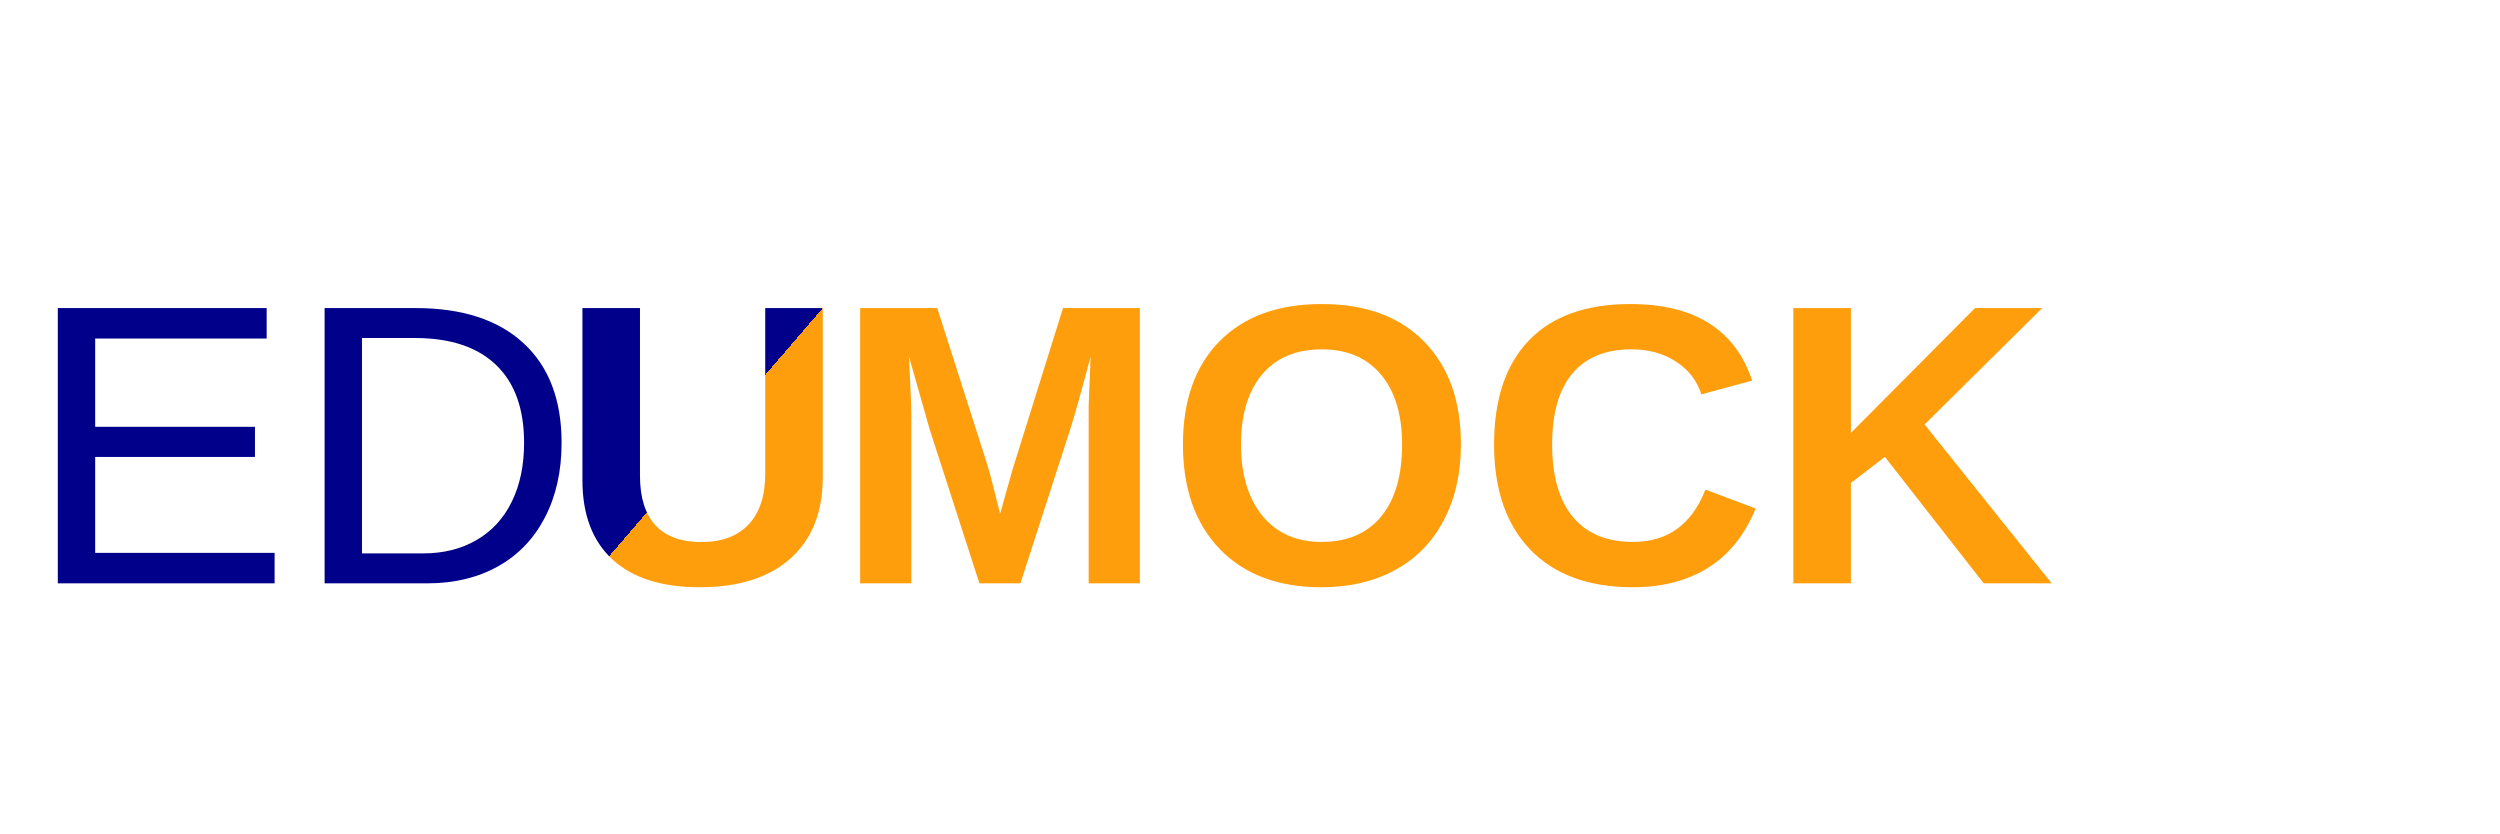
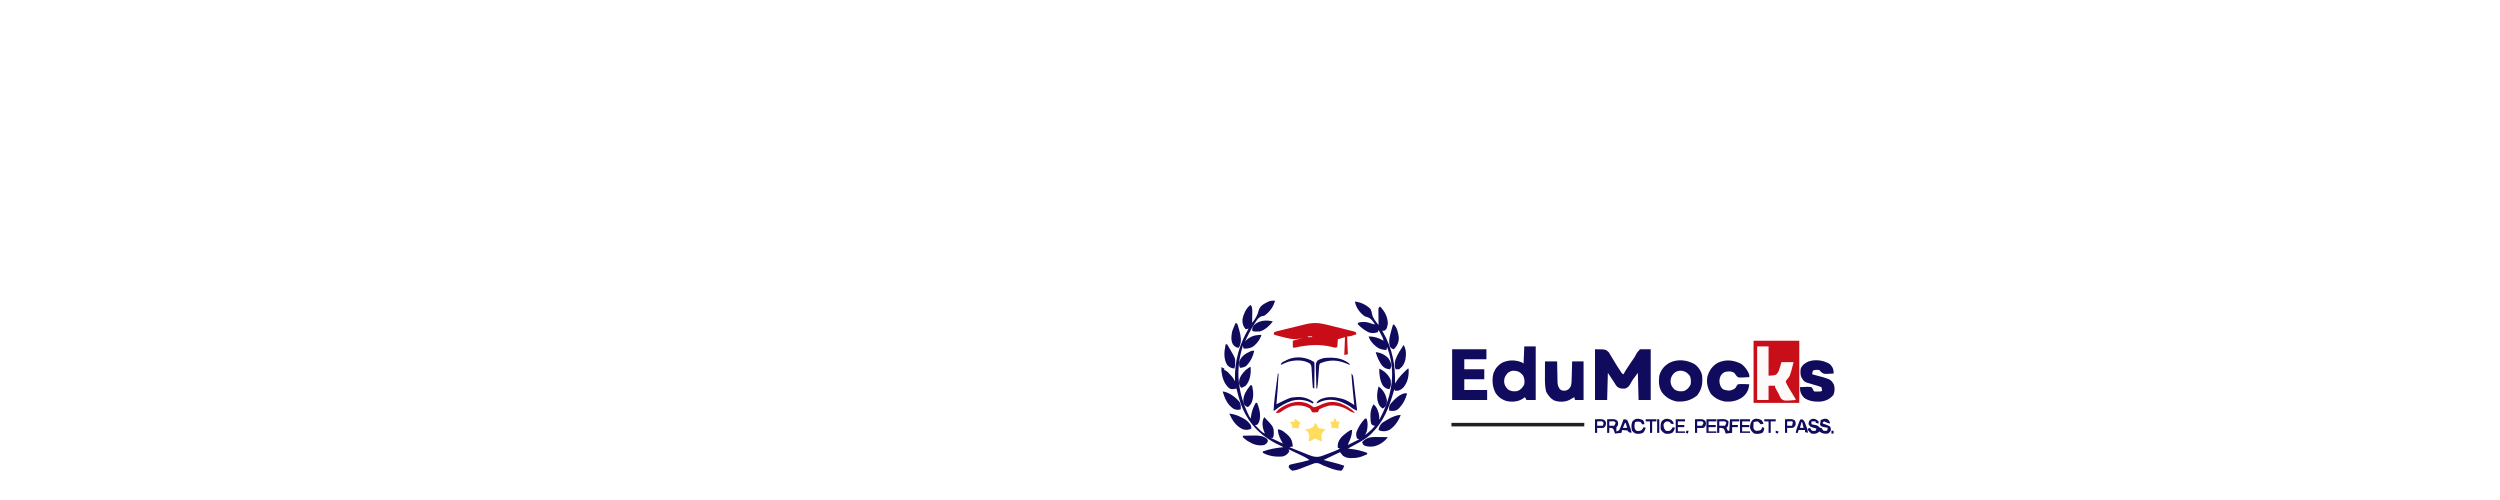
- <svg xmlns="http://www.w3.org/2000/svg" width="300" height="100" viewBox="0 0 300 100">
-   <defs>
-     <linearGradient id="gradU" x1="0%" y1="0%" x2="100%" y2="100%">
-       <stop offset="50%" style="stop-color:darkblue;stop-opacity:1" />
-       <stop offset="50%" style="stop-color:#fe9e0d;stop-opacity:1" />
-     </linearGradient>
-   </defs>
-   <text x="3" y="70" font-family="Arial" font-size="48" fill="darkblue" font-weight="normal">ED</text>
-   <text x="67" y="70" font-family="Arial" font-size="48" fill="url(#gradU)" font-weight="bold">U</text>
-   <text x="100" y="70" font-family="Arial" font-size="48" fill="#fe9e0d" font-weight="bold">MOCK</text>
+ <svg xmlns="http://www.w3.org/2000/svg" version="1.1" width="500" height="100" viewBox="0 0 300 700">
+   <path d="M0 0 C-1.989 8.398 -7.863 16.242 -15 21 C-16.094 21.204 -17.189 21.407 -18.316 21.617 C-23.456 23.547 -25.12 26.573 -27.938 31.125 C-28.449 31.92 -28.96 32.715 -29.487 33.535 C-34.242 41.069 -38.259 48.923 -42 57 C-41.611 56.602 -41.221 56.203 -40.82 55.793 C-35.129 50.404 -29.185 48.216 -21.375 47.812 C-20.199 47.905 -20.199 47.905 -19 48 C-21.133 54.827 -26.025 61.116 -32 65 C-36.14 66.762 -39.518 67.213 -44 67 C-44.33 65.68 -44.66 64.36 -45 63 C-56.014 97.724 -52.112 129.559 -36 162 C-35.34 162.99 -34.68 163.98 -34 165 C-33.914 164.25 -33.827 163.5 -33.738 162.727 C-32.719 155.304 -30.754 149.477 -27 143 C-26.34 143 -25.68 143 -25 143 C-21.733 151.382 -19.204 160.96 -22.312 169.75 C-24 173 -24 173 -26 174 C-26.66 174 -27.32 174 -28 174 C-26.423 175.631 -24.838 177.255 -23.25 178.875 C-22.368 179.78 -21.487 180.685 -20.578 181.617 C-18.384 183.645 -16.733 184.889 -14 186 C-14.495 184.907 -14.99 183.814 -15.5 182.688 C-17.606 177.089 -18.43 170.265 -15.98 164.672 C-15.657 164.12 -15.333 163.568 -15 163 C-1.863 176.698 -1.863 176.698 -1.688 185.875 C-1.77 188.369 -1.879 189.757 -3 192 C-3.99 192 -4.98 192 -6 192 C-0.39 194.64 5.22 197.28 11 200 C10.031 198.185 9.061 196.37 8.062 194.5 C5.536 189.482 4.215 185.588 4 180 C8.343 180.528 10.706 181.99 14.062 184.75 C15.317 185.763 15.317 185.763 16.598 186.797 C20.774 190.627 23.343 193.641 24.25 199.312 C24.4 200.196 24.549 201.079 24.703 201.988 C24.801 202.652 24.899 203.316 25 204 C23.35 204.33 21.7 204.66 20 205 C24.568 206.843 29.139 208.676 33.715 210.499 C35.268 211.12 36.821 211.744 38.373 212.37 C40.612 213.274 42.854 214.167 45.098 215.059 C45.783 215.338 46.469 215.617 47.176 215.905 C53.733 218.489 59.123 219.781 65.941 217.234 C67.02 216.839 68.098 216.443 69.209 216.035 C70.869 215.399 70.869 215.399 72.562 214.75 C73.673 214.341 74.784 213.933 75.928 213.512 C81.097 211.587 86.146 209.628 91 207 C90.01 206.67 89.02 206.34 88 206 C87.336 199.625 88.985 195.953 93 191 C96.875 187.08 101.292 183.847 106 181 C106.66 181 107.32 181 108 181 C107.616 187.053 106.596 191.601 103.938 197.055 C102.885 199.133 102.885 199.133 102 202 C107.28 199.36 112.56 196.72 118 194 C117.01 193.67 116.02 193.34 115 193 C113.486 189.972 113.475 187.274 114 184 C116.586 176.973 120.819 170.403 126 165 C126.66 165 127.32 165 128 165 C130.503 170.007 129.763 178.183 128.328 183.48 C127.5 185.375 127.5 185.375 126 188 C131.47 184.21 135.9 180.25 140 175 C139.381 174.917 138.762 174.835 138.125 174.75 C136 174 136 174 134.773 172.418 C133.699 169.058 133.619 165.806 133.625 162.312 C133.624 161.602 133.622 160.892 133.621 160.16 C133.736 154.44 134.948 149.904 138 145 C141.425 148.008 142.864 150.551 144.25 154.875 C144.585 155.883 144.92 156.891 145.266 157.93 C146.016 161.068 146.134 163.786 146 167 C161.684 137.065 169.137 107.453 160 74 C159.055 70.98 158.052 67.984 157 65 C156.67 66.32 156.34 67.64 156 69 C147.224 68.61 142.751 66.038 136.75 59.562 C134.015 56.515 132.34 53.877 131 50 C139.126 50.17 144.996 51.883 152 56 C151.312 52.344 149.746 49.481 147.938 46.25 C147.39 45.265 146.842 44.28 146.277 43.266 C145.856 42.518 145.434 41.77 145 41 C144.67 41.99 144.34 42.98 144 44 C139.391 45.536 135.3 45.893 130.758 44.129 C125.291 41.244 120.207 37.551 116 33 C116 32.34 116 31.68 116 31 C122.897 28.701 129.528 29.775 136.188 32.344 C137.992 33.113 137.992 33.113 140 33 C135.88 26.914 133.415 23.618 126 22 C119.56 17.841 114.142 10.645 112.301 3.156 C112.202 2.445 112.102 1.733 112 1 C120.474 2.367 127.155 5.443 133.5 11.312 C134.925 13.866 135.291 15.314 135.75 18.125 C136.889 24.494 141.037 29.069 145 34 C144.99 33.283 144.979 32.567 144.968 31.829 C144.927 28.594 144.901 25.36 144.875 22.125 C144.858 20.997 144.841 19.869 144.824 18.707 C144.818 17.631 144.811 16.554 144.805 15.445 C144.794 14.45 144.784 13.455 144.773 12.43 C145 10 145 10 147 8 C153.68 14.925 157.686 22.267 158 32 C156.501 39.619 156.501 39.619 153 42 C152.01 42 151.02 42 150 42 C150.496 42.839 150.993 43.678 151.504 44.543 C164.436 67.14 168.679 90.28 168 116 C168.338 115.432 168.676 114.864 169.024 114.278 C173.538 106.813 179.615 100.869 186 95 C186.33 95 186.66 95 187 95 C187.747 104.383 186.092 113.631 180.062 121.125 C177.621 123.653 175.483 125.175 172 126 C170.68 126 169.36 126 168 126 C167.67 125.34 167.34 124.68 167 124 C166.648 125.247 166.296 126.493 165.934 127.777 C159.666 149.566 152.252 168.725 136 185 C135.269 185.743 134.538 186.485 133.785 187.25 C127.627 193.122 120.431 197.006 113 201 C111.897 201.606 110.793 202.212 109.656 202.836 C107.109 204.234 104.558 205.622 102 207 C102.944 207.098 103.887 207.196 104.859 207.297 C113.35 208.286 120.969 209.919 129 213 C129 213.66 129 214.32 129 215 C127.418 215.649 125.834 216.294 124.25 216.938 C122.927 217.477 122.927 217.477 121.578 218.027 C116.97 219.766 113.079 220.186 108.125 220.25 C106.334 220.289 106.334 220.289 104.508 220.328 C100.572 219.96 98.32 219.127 95 217 C93.02 214.525 93.02 214.525 91 212 C79.615 217.445 79.615 217.445 68 223 C75.298 224.887 75.298 224.887 82.598 226.769 C87.458 228.031 92.266 229.313 97 231 C95.926 233.915 95.222 235.778 93 238 C84.997 237.877 77.24 234.418 69.895 231.535 C69.248 231.291 68.601 231.046 67.934 230.794 C66 230 66 230 64.169 228.993 C60.88 227.338 58.837 226.83 55.172 227.576 C51.908 228.658 48.743 229.881 45.562 231.188 C30.662 237.061 30.662 237.061 24 238 C20.938 235.625 20.938 235.625 19 233 C19.33 232.01 19.66 231.02 20 230 C21.93 229.232 21.93 229.232 24.445 228.684 C25.358 228.477 26.271 228.27 27.211 228.057 C28.173 227.852 29.134 227.648 30.125 227.438 C32.003 227.021 33.881 226.603 35.758 226.184 C37.1 225.888 37.1 225.888 38.47 225.585 C41.688 224.841 44.837 223.951 48 223 C44.901 220.5 41.734 218.787 38.141 217.082 C37.026 216.55 35.911 216.019 34.762 215.471 C33.023 214.65 33.023 214.65 31.25 213.812 C30.076 213.254 28.901 212.695 27.691 212.119 C24.796 210.742 21.899 209.369 19 208 C19.33 208.99 19.66 209.98 20 211 C17.497 214.947 15.411 216.619 11 218 C0.884 218.951 -7.997 217.685 -17 213 C-17 212.34 -17 211.68 -17 211 C-7.347 207.595 1.859 205.989 12 205 C11.493 204.774 10.985 204.549 10.462 204.317 C-17.27 191.884 -35.818 175.004 -47.076 146.536 C-49.877 138.85 -51.957 130.915 -54 123 C-55.091 123.195 -56.181 123.389 -57.305 123.59 C-61 124 -61 124 -64.125 122.562 C-71.357 116.117 -73.561 108.433 -75 99 C-75.044 97 -75.057 94.999 -75 93 C-73.68 93.66 -72.36 94.32 -71 95 C-71 95.66 -71 96.32 -71 97 C-70.435 97.229 -69.871 97.459 -69.289 97.695 C-66.392 99.347 -64.586 101.383 -62.375 103.875 C-61.599 104.739 -60.823 105.602 -60.023 106.492 C-58.297 108.632 -57.084 110.493 -56 113 C-56.023 112.031 -56.046 111.061 -56.07 110.062 C-56.503 84.056 -49.969 61.423 -37 39 C-38.98 39.495 -38.98 39.495 -41 40 C-44.827 35.575 -45.791 32.002 -45.59 26.156 C-44.345 19.495 -40.976 11.539 -35.766 7.094 C-35.183 6.733 -34.6 6.372 -34 6 C-30.91 9.09 -31.943 17.917 -31.932 21.996 C-31.94 24.997 -31.964 27.999 -32 31 C-27.603 25.338 -24.33 20.388 -22.801 13.324 C-20.898 7.803 -17.201 5.187 -12.125 2.688 C-11.117 2.176 -10.109 1.664 -9.07 1.137 C-5.823 -0.066 -3.432 -0.22 0 0 Z M-34 32 C-33 34 -33 34 -33 34 Z M-44 58 C-43 60 -43 60 -43 60 Z M154 58 C155 60 155 60 155 60 Z " fill="#100B5C" transform="translate(185,421)" />
+   <path d="M0 0 C21.12 0 42.24 0 64 0 C64 28.71 64 57.42 64 87 C42.88 87 21.76 87 0 87 C0 58.29 0 29.58 0 0 Z " fill="#C80E19" transform="translate(855,477)" />
+   <path d="M0 0 C15 0 15 0 19.465 4.391 C20.676 6.311 21.833 8.267 22.938 10.25 C23.555 11.253 24.173 12.256 24.809 13.29 C26.027 15.272 27.225 17.268 28.399 19.277 C30.418 22.712 32.588 26.008 34.812 29.312 C35.688 30.668 35.688 30.668 36.582 32.051 C37.86 34.122 37.86 34.122 40 35 C40.268 34.436 40.536 33.871 40.812 33.29 C42.072 30.862 43.492 28.641 45.012 26.367 C45.902 25.033 45.902 25.033 46.811 23.672 C47.43 22.749 48.049 21.826 48.688 20.875 C49.288 19.975 49.888 19.075 50.506 18.148 C51.721 16.331 52.953 14.525 54.201 12.729 C56.051 10.03 56.051 10.03 57.491 7.091 C59.02 4.32 59.02 4.32 63 0 C67.95 0 72.9 0 78 0 C78 23.43 78 46.86 78 71 C72.39 71 66.78 71 61 71 C60.67 58.46 60.34 45.92 60 33 C52.483 42.915 52.483 42.915 48.75 49.688 C46.674 52.658 45.609 53.8 42.141 54.938 C37.761 55.286 34.478 55.171 30.953 52.379 C29.25 50.25 29.25 50.25 26 45 C23.36 41.04 20.72 37.08 18 33 C17.67 45.54 17.34 58.08 17 71 C11.39 71 5.78 71 0 71 C0 47.57 0 24.14 0 0 Z " fill="#100B5C" transform="translate(633,489)" />
+   <path d="M0 0 C5.28 0 10.56 0 16 0 C16 24.75 16 49.5 16 75 C11.71 75 7.42 75 3 75 C2.34 73.68 1.68 72.36 1 71 C0.154 71.619 -0.691 72.237 -1.562 72.875 C-8.494 77.432 -16.343 78.03 -24.359 76.57 C-31.104 74.687 -36.574 70.821 -40.352 64.871 C-44.668 56.439 -45.376 47.293 -43.352 38.035 C-40.894 31.218 -37.014 26.344 -30.746 22.684 C-22.669 18.963 -14.252 18.732 -5.812 21.438 C-2.224 22.776 -2.224 22.776 -1 24 C-0.67 16.08 -0.34 8.16 0 0 Z M-23 37 C-26.935 41.361 -28.312 43.96 -28.215 49.906 C-27.759 54.345 -25.795 57.183 -22.75 60.312 C-18.225 63.089 -14.556 63.242 -9.375 62.438 C-4.683 60.439 -2.304 57.607 0 53 C0.574 48.293 0.456 44.879 -1.75 40.625 C-5.804 35.895 -8.549 34.427 -14.754 33.938 C-18.17 34.033 -20.22 35.061 -23 37 Z " fill="#100B5C" transform="translate(534,485)" />
+   <path d="M0 0 C15.84 0 31.68 0 48 0 C48 4.62 48 9.24 48 14 C37.77 14 27.54 14 17 14 C17 18.62 17 23.24 17 28 C26.24 28 35.48 28 45 28 C45 32.62 45 37.24 45 42 C35.76 42 26.52 42 17 42 C17 46.95 17 51.9 17 57 C27.56 57 38.12 57 49 57 C49 61.62 49 66.24 49 71 C32.83 71 16.66 71 0 71 C0 47.57 0 24.14 0 0 Z " fill="#100B5C" transform="translate(433,489)" />
+   <path d="M0 0 C1.139 0.281 2.278 0.563 3.452 0.853 C5.843 1.447 8.233 2.047 10.622 2.651 C14.293 3.577 17.97 4.478 21.648 5.377 C23.974 5.958 26.3 6.541 28.625 7.125 C29.729 7.394 30.833 7.663 31.971 7.94 C32.983 8.2 33.994 8.46 35.037 8.728 C36.379 9.064 36.379 9.064 37.747 9.407 C38.419 9.689 39.09 9.971 39.781 10.262 C40.276 11.747 40.276 11.747 40.781 13.262 C39.179 13.767 37.574 14.266 35.969 14.762 C35.075 15.04 34.182 15.319 33.262 15.605 C30.781 16.262 30.781 16.262 27.781 16.262 C28.276 28.637 28.276 28.637 28.781 41.262 C27.131 41.592 25.481 41.922 23.781 42.262 C24.111 34.012 24.441 25.762 24.781 17.262 C19.831 18.747 19.831 18.747 14.781 20.262 C14.708 21.435 14.708 21.435 14.633 22.633 C14.558 23.645 14.483 24.657 14.406 25.699 C14.337 26.709 14.267 27.718 14.195 28.758 C14.059 29.584 13.922 30.41 13.781 31.262 C10.895 32.705 9.308 31.73 6.219 30.887 C-10.607 26.838 -27.566 27.982 -44.332 31.738 C-45.285 31.911 -46.237 32.084 -47.219 32.262 C-48.219 31.262 -48.219 31.262 -48.316 29.195 C-48.284 26.884 -48.251 24.573 -48.219 22.262 C-43.599 20.942 -38.979 19.622 -34.219 18.262 C-35.869 18.612 -37.519 18.963 -39.219 19.324 C-47.656 21.117 -55.424 18.861 -63.594 16.762 C-64.495 16.536 -65.396 16.311 -66.324 16.078 C-72.937 14.403 -72.937 14.403 -75.219 13.262 C-74.889 12.272 -74.559 11.282 -74.219 10.262 C-72.147 9.407 -72.147 9.407 -69.383 8.728 C-68.351 8.468 -67.319 8.208 -66.256 7.94 C-65.13 7.671 -64.004 7.402 -62.844 7.125 C-61.69 6.841 -60.536 6.556 -59.348 6.263 C-56.898 5.663 -54.447 5.069 -51.994 4.481 C-48.258 3.584 -44.529 2.662 -40.801 1.736 C-38.42 1.156 -36.038 0.577 -33.656 0 C-31.992 -0.412 -31.992 -0.412 -30.293 -0.833 C-19.193 -3.464 -11.025 -2.786 0 0 Z M-27.219 16.262 C-27.219 16.592 -27.219 16.922 -27.219 17.262 C-25.239 17.262 -23.259 17.262 -21.219 17.262 C-21.219 16.932 -21.219 16.602 -21.219 16.262 C-23.199 16.262 -25.179 16.262 -27.219 16.262 Z " fill="#C80D18" transform="translate(258.2188,454.7383)" />
+   <path d="M0 0 C5.28 0 10.56 0 16 0 C16 13.53 16 27.06 16 41 C26.702 40.342 26.702 40.342 30 35 C30.803 32.775 31.529 30.522 32.188 28.25 C32.786 26.188 33.384 24.125 34 22 C39.61 22 45.22 22 51 22 C46.15 41.401 46.15 41.401 41.219 47.035 C40.817 47.684 40.414 48.332 40 49 C41.149 52.566 42.873 55.642 44.82 58.828 C45.355 59.71 45.89 60.592 46.441 61.5 C47.275 62.861 47.275 62.861 48.125 64.25 C49.234 66.067 50.341 67.884 51.445 69.703 C52.18 70.904 52.18 70.904 52.93 72.13 C54 74 54 74 54 75 C37.907 76.366 37.907 76.366 33.645 73.312 C32.107 70.938 31.048 68.626 30 66 C29.058 64.345 28.1 62.699 27.125 61.062 C25 57.274 25 57.274 25 55 C22.03 55 19.06 55 16 55 C16 61.6 16 68.2 16 75 C10.72 75 5.44 75 0 75 C0 50.25 0 25.5 0 0 Z " fill="#FDF9F9" transform="translate(860,485)" />
+   <path d="M0 0 C4.997 3.741 9.076 9.714 10.164 15.902 C11.08 27.022 9.933 34.77 2.977 43.715 C-5.927 50.64 -14.717 52.844 -25.836 51.902 C-34.599 49.976 -41.083 45.937 -46.438 38.754 C-50.723 31.547 -50.812 24.082 -49.836 15.902 C-47.602 7.819 -43.098 2.165 -35.887 -2.027 C-24.707 -7.862 -10.626 -6.353 0 0 Z M-28.836 11.902 C-32.771 16.263 -34.148 18.862 -34.051 24.809 C-33.595 29.247 -31.631 32.085 -28.586 35.215 C-24.061 37.991 -20.392 38.144 -15.211 37.34 C-10.519 35.341 -8.14 32.51 -5.836 27.902 C-5.406 23.692 -5.366 20.015 -7.023 16.09 C-10.377 12.042 -13.019 9.786 -18.273 8.965 C-22.581 8.671 -25.23 9.386 -28.836 11.902 Z " fill="#100B5C" transform="translate(772.8359,510.0977)" />
+   <path d="M0 0 C5.61 0 11.22 0 17 0 C17.037 2.396 17.075 4.793 17.113 7.262 C17.16 9.592 17.211 11.922 17.262 14.252 C17.296 15.867 17.324 17.481 17.346 19.096 C17.38 21.423 17.432 23.748 17.488 26.074 C17.495 26.792 17.501 27.51 17.508 28.25 C17.636 32.654 18.337 35.471 21 39 C23.655 41.086 25.068 40.999 28.5 40.938 C32.671 39.82 33.761 38.617 36 35 C37.158 31.525 37.228 28.327 37.316 24.707 C37.337 24.001 37.358 23.295 37.379 22.568 C37.445 20.316 37.504 18.064 37.562 15.812 C37.606 14.284 37.649 12.756 37.693 11.229 C37.801 7.486 37.9 3.743 38 0 C43.28 0 48.56 0 54 0 C54 17.82 54 35.64 54 54 C50.04 54 46.08 54 42 54 C41.505 52.02 41.505 52.02 41 50 C40.397 50.349 39.793 50.699 39.172 51.059 C37.973 51.741 37.973 51.741 36.75 52.438 C35.961 52.89 35.172 53.342 34.359 53.809 C28.104 56.967 20.472 57.025 13.812 55 C8.21 52.613 4.498 47.723 1.625 42.5 C0.114 36.457 -0.123 30.422 -0.098 24.219 C-0.096 23.52 -0.095 22.821 -0.093 22.101 C-0.088 19.9 -0.075 17.7 -0.062 15.5 C-0.057 13.995 -0.053 12.49 -0.049 10.984 C-0.039 7.323 -0.019 3.662 0 0 Z " fill="#100B5C" transform="translate(563,506)" />
+   <path d="M0 0 C4.874 4.008 9.054 9.158 10.812 15.312 C10.812 16.302 10.812 17.293 10.812 18.312 C8.247 18.475 5.693 18.594 3.125 18.688 C2.043 18.763 2.043 18.763 0.939 18.84 C-4.389 18.986 -4.389 18.986 -6.744 17.001 C-7.969 15.498 -9.084 13.907 -10.188 12.312 C-14.024 9.861 -17.659 10.078 -22.035 10.719 C-25.596 11.701 -27.091 13.327 -29.188 16.312 C-31.298 20.777 -31.474 24.383 -30.125 29.125 C-28.991 32.003 -28.291 33.22 -25.938 35.312 C-20.77 37.192 -17.038 37.999 -11.938 35.688 C-9.131 34.284 -8.318 33.592 -6.965 30.684 C-6.085 29.51 -6.085 29.51 -5.188 28.312 C-2.247 27.934 0.089 27.835 3 28 C3.75 28.023 4.499 28.045 5.271 28.068 C7.119 28.127 8.966 28.217 10.812 28.312 C9.997 35.944 7.553 41.122 1.66 46.148 C-6.465 51.843 -14.38 53.281 -24.188 52.312 C-31.804 50.621 -38.167 47.375 -43.188 41.312 C-47.59 33.735 -49.594 25.602 -47.656 16.938 C-45.065 8.601 -40.728 2.399 -33.035 -1.887 C-21.9 -7.03 -10.576 -5.599 0 0 Z " fill="#100B5C" transform="translate(838.1875,509.6875)" />
+   <path d="M0 0 C3.214 3.214 5.135 6.267 5.262 10.879 C5.225 12.022 5.225 12.022 5.188 13.188 C2.79 13.323 0.4 13.422 -2 13.5 C-3.01 13.563 -3.01 13.563 -4.041 13.627 C-8.065 13.725 -9.542 13.432 -12.57 10.691 C-13.68 9.452 -13.68 9.452 -14.812 8.188 C-18.274 7.835 -20.674 7.618 -23.812 9.188 C-24.468 11.715 -24.468 11.715 -24.812 14.188 C-24.158 14.358 -23.503 14.528 -22.828 14.703 C1.044 21.042 1.044 21.042 5.316 28.035 C7.251 32.815 6.944 38.356 5 43.062 C-0.13 49.076 -5.914 51.699 -13.711 52.477 C-21.703 52.703 -29.665 51.84 -36.25 46.938 C-40.463 42.416 -42.001 38.288 -41.812 32.188 C-39.207 32.053 -36.608 31.953 -34 31.875 C-33.262 31.833 -32.524 31.791 -31.764 31.748 C-29.605 31.699 -29.605 31.699 -25.812 32.188 C-23.863 34.645 -23.863 34.645 -22.812 37.188 C-21.812 38.408 -21.812 38.408 -19.816 38.32 C-18.608 38.316 -18.608 38.316 -17.375 38.312 C-16.572 38.315 -15.769 38.318 -14.941 38.32 C-12.759 38.323 -12.759 38.323 -10.812 37.188 C-11.307 34.712 -11.307 34.712 -11.812 32.188 C-13.638 31.569 -13.638 31.569 -15.5 30.938 C-16.313 30.662 -17.127 30.386 -17.965 30.102 C-20.005 29.447 -22.063 28.843 -24.129 28.273 C-36.01 24.948 -36.01 24.948 -39.902 18.336 C-41.572 14.394 -41.337 10.38 -40.812 6.188 C-38.288 0.734 -35.044 -1.29 -29.812 -3.812 C-20.051 -7.074 -8.479 -5.464 0 0 Z " fill="#100B5C" transform="translate(961.8125,509.8125)" />
+   <path d="M0 0 C61.38 0 122.76 0 186 0 C186 1.65 186 3.3 186 5 C124.62 5 63.24 5 0 5 C0 3.35 0 1.7 0 0 Z " fill="#202021" transform="translate(432,592)" />
+   <path d="M0 0 C2.481 2.016 2.481 2.016 5.008 1.516 C7.927 0.681 10.512 -0.44 13.25 -1.75 C22.066 -5.956 30.904 -6.85 40.312 -3.625 C48.031 -0.468 55.134 3.456 60.688 9.75 C57.203 9.423 55.003 8.382 52.188 6.438 C43.865 1.046 33.555 -1.712 23.688 -0.25 C19.18 1.034 14.88 2.654 10.688 4.75 C9.554 6.767 9.554 6.767 8.688 8.75 C2.73 9.238 2.73 9.238 0.688 8.75 C-0.327 7.092 -1.326 5.425 -2.312 3.75 C-10.119 -0.923 -19.48 -1.655 -28.199 0.445 C-33.869 2.327 -38.511 4.944 -43.242 8.578 C-45.759 10.003 -47.465 9.968 -50.312 9.75 C-47.33 5.52 -44.039 3.022 -39.562 0.562 C-38.936 0.214 -38.309 -0.134 -37.663 -0.492 C-26.166 -6.709 -11.088 -8.146 0 0 Z " fill="#C80D18" transform="translate(236.3125,568.25)" />
+   <path d="M0 0 C1.786 1.624 2.905 2.754 3.781 5.031 C4.857 7.231 4.857 7.231 7.383 7.828 C8.74 8.037 8.74 8.037 10.125 8.25 C11.49 8.474 11.49 8.474 12.883 8.703 C13.581 8.801 14.28 8.899 15 9 C14.555 9.389 14.111 9.779 13.652 10.18 C10.899 12.902 9.084 14.713 8.824 18.691 C9.096 21.17 9.461 23.567 10 26 C4.232 24.165 4.232 24.165 2.062 22.625 C0.022 21.757 0.022 21.757 -1.73 22.801 C-3.493 23.858 -5.247 24.928 -7 26 C-7.66 25.67 -8.32 25.34 -9 25 C-8.787 24.147 -8.787 24.147 -8.57 23.277 C-7.61 18.387 -7.61 18.387 -9.27 13.844 C-10.774 12.124 -12.304 10.529 -14 9 C-13.325 8.937 -12.649 8.874 -11.953 8.809 C-6.657 8.228 -6.657 8.228 -2.445 5.309 C-1.22 3.185 -1.22 3.185 0 0 Z " fill="#FFDC5C" transform="translate(241,592)" />
+   <path d="M0 0 C6.572 0.619 12.026 2.721 17.812 5.75 C18.763 6.234 18.763 6.234 19.733 6.729 C24.228 9.174 27.001 11.842 30 16 C30.812 18.875 30.812 18.875 31 21 C26.628 23.252 23.745 23.206 19 22 C9.116 17.383 4.383 9.639 0 0 Z " fill="#100B5C" transform="translate(121,579)" />
+   <path d="M0 0 C-3.173 8.452 -8.321 16.048 -16 21 C-20.5 22.849 -23.824 23.289 -28.562 22.125 C-29.367 21.754 -30.171 21.383 -31 21 C-30.489 16.528 -29.026 14.295 -26 11 C-23.776 9.488 -21.657 8.157 -19.312 6.875 C-18.694 6.53 -18.075 6.184 -17.438 5.828 C-11.939 2.827 -6.378 0 0 0 Z " fill="#100B5C" transform="translate(361,581)" />
+   <path d="M0 0 C2.812 1.312 2.812 1.312 4.812 3.312 C4.812 4.303 4.812 5.293 4.812 6.312 C3.493 5.982 2.172 5.652 0.812 5.312 C0.812 4.652 0.812 3.993 0.812 3.312 C-1.167 3.312 -3.147 3.312 -5.188 3.312 C-5.188 4.633 -5.188 5.952 -5.188 7.312 C-4.265 7.477 -4.265 7.477 -3.324 7.645 C-2.516 7.803 -1.708 7.962 -0.875 8.125 C-0.074 8.276 0.726 8.427 1.551 8.582 C4.067 9.395 5.038 10.414 6.812 12.312 C7.473 12.312 8.133 12.312 8.812 12.312 C9.246 12.973 9.679 13.633 10.125 14.312 C11.668 16.616 11.668 16.616 14.5 16.562 C15.263 16.48 16.026 16.398 16.812 16.312 C17.142 14.992 17.473 13.672 17.812 12.312 C17.186 12.191 16.56 12.07 15.914 11.945 C14.688 11.694 14.688 11.694 13.438 11.438 C12.219 11.194 12.219 11.194 10.977 10.945 C8.812 10.312 8.812 10.312 6.812 8.312 C7.188 4.688 7.188 4.688 7.812 1.312 C14.017 -0.999 14.017 -0.999 17.688 0.438 C19.95 2.434 20.507 3.362 20.812 6.312 C18.551 5.828 16.743 5.276 14.688 4.188 C14.069 3.899 13.45 3.61 12.812 3.312 C11.822 3.808 11.822 3.808 10.812 4.312 C10.812 4.973 10.812 5.633 10.812 6.312 C11.523 6.532 12.233 6.751 12.965 6.977 C15.722 7.928 18.258 8.903 20.812 10.312 C22.188 13.312 22.188 13.312 21.812 16.312 C20.312 18.688 20.312 18.688 17.812 20.312 C12.795 20.951 9.892 20.279 5.812 17.312 C5.297 17.808 4.781 18.302 4.25 18.812 C0.849 20.906 -1.258 20.864 -5.188 20.312 C-8.125 17.938 -8.125 17.938 -10.188 15.312 C-10.188 14.652 -10.188 13.992 -10.188 13.312 C-9.197 12.982 -8.207 12.652 -7.188 12.312 C-6.796 12.973 -6.404 13.633 -6 14.312 C-4.333 16.604 -4.333 16.604 -1.5 16.562 C-0.737 16.48 0.026 16.398 0.812 16.312 C1.143 15.322 1.472 14.332 1.812 13.312 C1.186 13.131 0.56 12.949 -0.086 12.762 C-0.903 12.51 -1.72 12.259 -2.562 12 C-3.375 11.756 -4.187 11.513 -5.023 11.262 C-7.188 10.312 -7.188 10.312 -9.188 7.312 C-9.125 4.812 -9.125 4.812 -8.188 2.312 C-5.166 -0.364 -3.988 -0.86 0 0 Z " fill="#100B5C" transform="translate(941.1875,586.6875)" />
+   <path d="M0 0 C3.833 -0.088 7.666 -0.141 11.5 -0.188 C13.116 -0.225 13.116 -0.225 14.766 -0.264 C21.675 -0.327 28.206 -0.27 33.717 4.48 C35 6 35 6 34.938 8 C33.714 10.611 32.45 11.488 30 13 C20.849 14.778 13.664 11.804 6 7 C3.737 5.436 1.955 3.955 0 2 C0 1.34 0 0.68 0 0 Z " fill="#100B5C" transform="translate(140,610)" />
+   <path d="M0 0 C10.346 -0.37 10.346 -0.37 13.336 1.32 C15 3 15 3 15.375 6.062 C15 9 15 9 13 11 C12.833 14.083 12.833 14.083 13 17 C14.962 16.527 14.962 16.527 17 15 C18.254 12.44 19.287 10.038 20.25 7.375 C20.518 6.669 20.786 5.962 21.062 5.234 C21.721 3.494 22.362 1.748 23 0 C25.293 0.004 25.293 0.004 28 1 C29.383 3.709 30.377 6.08 31.312 8.938 C31.576 9.679 31.84 10.421 32.111 11.186 C34 16.596 34 16.596 34 19 C32.062 18.625 32.062 18.625 30 18 C29.67 17.34 29.34 16.68 29 16 C27.105 15.535 27.105 15.535 24.938 15.375 C23.638 15.251 22.339 15.127 21 15 C20.67 16.32 20.34 17.64 20 19 C17.03 19.33 14.06 19.66 11 20 C10.608 18.866 10.216 17.731 9.812 16.562 C8.414 12.797 8.414 12.797 5.312 12.062 C4.549 12.042 3.786 12.021 3 12 C3 14.31 3 16.62 3 19 C2.01 19 1.02 19 0 19 C0 12.73 0 6.46 0 0 Z M3 3 C3 4.98 3 6.96 3 9 C5.31 9 7.62 9 10 9 C10.66 7.68 11.32 6.36 12 5 C10.044 2.589 10.044 2.589 6.375 2.875 C4.704 2.937 4.704 2.937 3 3 Z M25 5 C23.515 8.465 23.515 8.465 22 12 C23.98 12 25.96 12 28 12 C27.34 9.69 26.68 7.38 26 5 C25.67 5 25.34 5 25 5 Z " fill="#100B5C" transform="translate(650,587)" />
+   <path d="M0 0 C1.113 0.009 2.226 0.018 3.373 0.027 C6.103 0.051 8.833 0.084 11.562 0.125 C6.781 6.614 -0.461 11.463 -8.438 13.125 C-13.159 13.546 -17.099 13.699 -21.5 11.812 C-23.438 10.125 -23.438 10.125 -24.438 7.125 C-17.513 -0.849 -9.883 -0.153 0 0 Z " fill="#100B5C" transform="translate(331.4375,611.875)" />
+   <path d="M0 0 C3.946 5.92 3.798 13.777 2.504 20.625 C1.049 26.148 -0.568 29.385 -5 33 C-5.495 33.495 -5.495 33.495 -6 34 C-7.666 34.041 -9.334 34.043 -11 34 C-13.06 29.879 -12.521 25.003 -11.387 20.641 C-8.629 13.206 -4.281 6.629 0 0 Z " fill="#100B5C" transform="translate(365,483)" />
+   <path d="M0 0 C8.867 1.219 18.383 8.419 23.875 15.375 C25.302 18.705 25.211 21.415 25 25 C21.204 26.265 18.508 26.013 14.895 24.25 C6.468 18.69 2.893 10.347 0 1 C0 0.67 0 0.34 0 0 Z " fill="#100B5C" transform="translate(112,548)" />
+   <path d="M0 0 C0.66 0 1.32 0 2 0 C3.276 2.185 4.546 4.373 5.812 6.562 C6.347 7.476 6.347 7.476 6.893 8.408 C13.453 19.784 13.453 19.784 13.25 26.25 C13.235 27.08 13.219 27.91 13.203 28.766 C13 31 13 31 12 34 C7.401 33.188 5.557 32.557 2.188 29.188 C-2.932 21.017 -2.361 11.237 -0.508 2.168 C-0.34 1.453 -0.173 0.737 0 0 Z " fill="#100B5C" transform="translate(116,482)" />
+   <path d="M0 0 C5.122 4.182 6.415 12.117 7.359 18.387 C7.591 24.293 5.727 29.076 1.812 33.438 C1.214 33.953 0.616 34.469 0 35 C-2.654 34.027 -3.799 33.342 -5.25 30.875 C-7.149 23.597 -5.54 17.118 -3.562 10.062 C-3.332 9.201 -3.102 8.339 -2.865 7.451 C-1.153 1.153 -1.153 1.153 0 0 Z " fill="#100B5C" transform="translate(351,454)" />
+   <path d="M0 0 C2 1 2 1 3.035 3.766 C3.544 5.49 3.544 5.49 4.062 7.25 C4.404 8.39 4.746 9.529 5.098 10.703 C7.116 18.078 8.5 25.376 5.5 32.625 C5.005 33.409 4.51 34.193 4 35 C0.178 34.454 -1.588 32.974 -4 30 C-6.992 24.301 -6.176 18.128 -5 12 C-3.578 7.874 -1.89 3.933 0 0 Z " fill="#100B5C" transform="translate(130,452)" />
+   <path d="M0 0 C-2.283 7.306 -4.842 13.287 -10 19 C-10.463 19.529 -10.926 20.057 -11.402 20.602 C-14.431 23.605 -16.765 24.293 -20.875 24.312 C-22.252 24.233 -23.628 24.137 -25 24 C-25.522 20.418 -25.711 18.192 -23.828 15.035 C-19.053 9.294 -7.937 -2.646 0 0 Z " fill="#100B5C" transform="translate(370,551)" />
+   <path d="M0 0 C1.897 -0.062 3.795 -0.124 5.75 -0.188 C7.351 -0.24 7.351 -0.24 8.984 -0.293 C12.3 0.029 13.59 0.771 16 3 C15.25 9.75 15.25 9.75 13 12 C13.66 13.32 14.32 14.64 15 16 C15.66 16 16.32 16 17 16 C17.33 10.72 17.66 5.44 18 0 C22.29 0 26.58 0 31 0 C31 0.99 31 1.98 31 3 C27.7 3 24.4 3 21 3 C21 4.65 21 6.3 21 8 C23.64 8 26.28 8 29 8 C29 8.99 29 9.98 29 11 C26.36 11 23.72 11 21 11 C21 13.64 21 16.28 21 19 C18.03 19.33 15.06 19.66 12 20 C11.629 18.866 11.258 17.731 10.875 16.562 C10.134 14.619 10.134 14.619 9 13 C5.916 11.943 5.916 11.943 3 12 C3 14.31 3 16.62 3 19 C2.01 19 1.02 19 0 19 C0 12.73 0 6.46 0 0 Z M3 3 C3 4.98 3 6.96 3 9 C5.64 9 8.28 9 11 9 C11.66 7.68 12.32 6.36 13 5 C11.239 2.817 11.239 2.817 9.055 2.805 C6.027 2.902 6.027 2.902 3 3 Z " fill="#100B5C" transform="translate(804,587)" />
+   <path d="M0 0 C2.436 2.436 2.389 3.453 2.778 6.817 C2.898 7.818 3.018 8.819 3.141 9.85 C3.262 10.933 3.383 12.017 3.508 13.133 C3.703 14.793 3.703 14.793 3.903 16.487 C4.318 20.032 4.722 23.579 5.125 27.125 C5.404 29.525 5.684 31.925 5.965 34.324 C6.652 40.215 7.33 46.107 8 52 C3.997 50.498 1.315 48.702 -2 46 C-13.33 39.044 -24.37 34.686 -37.781 37.605 C-41.729 38.749 -45.356 40.091 -49 42 C-47.802 38.407 -46.349 37.657 -43.09 35.918 C-34.402 32.102 -25.32 32.313 -16.25 34.562 C-14.976 34.853 -13.703 35.143 -12.391 35.441 C-6.436 37.22 -1.247 40.752 4 44 C3.914 43.165 3.829 42.329 3.74 41.468 C3.416 38.296 3.094 35.124 2.773 31.952 C2.635 30.592 2.497 29.233 2.357 27.874 C1.405 18.589 0.609 9.313 0 0 Z " fill="#100B5C" transform="translate(292,523)" />
+   <path d="M0 0 C0.33 0 0.66 0 1 0 C0.402 14.376 -0.661 28.675 -2 43 C-0.333 42.169 -0.333 42.169 1.367 41.32 C17.021 33.641 17.021 33.641 25 33 C26.114 32.898 26.114 32.898 27.25 32.793 C35.707 32.397 43.306 34.892 50 40 C49.505 40.99 49.505 40.99 49 42 C48.481 41.723 47.961 41.446 47.426 41.16 C38.496 36.522 29.4 35.647 19.551 38.113 C11.183 41.022 3.214 45.332 -3.645 50.934 C-5 52 -5 52 -6 52 C-5.381 40.62 -3.97 29.411 -2.438 18.125 C-2.201 16.358 -1.964 14.591 -1.729 12.824 C-1.157 8.549 -0.58 4.274 0 0 Z " fill="#100B5C" transform="translate(189,523)" />
+   <path d="M0 0 C0.66 0.33 1.32 0.66 2 1 C3.957 9.542 4.587 19.3 0 27 C-2.188 29.438 -2.188 29.438 -4 31 C-7.161 29.63 -7.993 29.011 -10 26 C-11.332 18.285 -8.695 11.944 -4.398 5.656 C-2.971 3.735 -1.515 1.853 0 0 Z " fill="#100B5C" transform="translate(151,539)" />
+   <path d="M0 0 C7 3.429 13.022 8.592 16 16 C16.266 18.219 16.266 18.219 16.25 20.5 C16.255 21.253 16.26 22.006 16.266 22.781 C15.973 25.23 15.218 26.873 14 29 C10.041 28.171 8.164 27.168 5.312 24.25 C0.816 17.361 -0.233 8.061 0 0 Z " fill="#100B5C" transform="translate(331,516)" />
+   <path d="M0 0 C0.453 9.221 -0.701 18.801 -7 26 C-10.25 27.875 -10.25 27.875 -13 29 C-15.651 26.349 -16.006 24.937 -16.375 21.125 C-16.059 13.999 -11.894 8.858 -7 4 C-1.933 0 -1.933 0 0 0 Z " fill="#100B5C" transform="translate(151,514)" />
+   <path d="M0 0 C6.415 4.612 10.035 11.071 11.555 18.832 C11.728 22.234 11.769 24.829 9.863 27.73 C8.5 29.125 8.5 29.125 6 31 C1.08 28.074 -0.134 24.882 -1.5 19.582 C-2.819 12.771 -1.722 6.642 0 0 Z " fill="#100B5C" transform="translate(330,541)" />
+   <path d="M0 0 C-2.031 8.535 -5.254 15.254 -11.5 21.5 C-14.363 23.218 -16.695 23.693 -20 24 C-21.559 20.881 -21.283 18.455 -21 15 C-18.023 7.623 -12.525 4.035 -5.402 0.832 C-3 0 -3 0 0 0 Z " fill="#100B5C" transform="translate(156,491)" />
+   <path d="M0 0 C-4.872 6.247 -10.343 11.448 -18 14 C-19.519 14.092 -21.041 14.13 -22.562 14.125 C-23.74 14.129 -23.74 14.129 -24.941 14.133 C-27 14 -27 14 -29 13 C-28.927 9.949 -28.606 7.751 -26.656 5.336 C-19.19 -1.553 -9.681 -2.42 0 0 Z " fill="#100B5C" transform="translate(182,450)" />
+   <path d="M0 0 C6.868 0.528 13.303 3.76 17.938 8.875 C20.202 12.306 21.336 14.943 22 19 C21.125 21.938 21.125 21.938 20 24 C15.06 23.54 12.478 22.565 9 19 C4.793 13.064 1.928 7.003 0 0 Z " fill="#100B5C" transform="translate(326,493)" />
+   <path d="M0 0 C0.267 2.837 0.348 5.454 0.293 8.289 C0.289 9.107 0.284 9.926 0.28 10.769 C0.263 13.388 0.226 16.006 0.188 18.625 C0.172 20.398 0.159 22.172 0.146 23.945 C0.113 28.297 0.062 32.648 0 37 C-0.99 36.505 -0.99 36.505 -2 36 C-2.307 33.583 -2.49 31.253 -2.605 28.824 C-2.702 27.342 -2.801 25.859 -2.9 24.377 C-3.049 22.034 -3.187 19.691 -3.3 17.346 C-3.413 15.086 -3.569 12.831 -3.73 10.574 C-3.765 9.527 -3.765 9.527 -3.801 8.459 C-4.029 5.633 -4.344 3.564 -6.55 1.668 C-15.264 -3.441 -26.236 -3.133 -35.82 -0.711 C-39.686 0.55 -43.349 2.222 -47 4 C-46 1 -46 1 -43.418 -0.57 C-41.819 -1.34 -41.819 -1.34 -40.188 -2.125 C-39.129 -2.643 -38.071 -3.161 -36.98 -3.695 C-25.083 -8.903 -10.625 -7.084 0 0 Z " fill="#100B5C" transform="translate(240,507)" />
+   <path d="M0 0 C0.495 0.99 0.495 0.99 1 2 C0.34 1.732 -0.32 1.464 -1 1.188 C-1.99 0.796 -2.98 0.404 -4 0 C-4.628 -0.253 -5.256 -0.505 -5.902 -0.766 C-17.011 -5.115 -27.746 -5.386 -38.918 -1.07 C-41.157 -0.179 -41.157 -0.179 -42 2 C-42.211 3.874 -42.369 5.755 -42.5 7.637 C-42.583 8.772 -42.665 9.907 -42.75 11.076 C-42.833 12.268 -42.915 13.46 -43 14.688 C-44 28.904 -44 28.904 -45 35 C-45.33 35 -45.66 35 -46 35 C-46.198 29.822 -46.343 24.647 -46.439 19.467 C-46.48 17.706 -46.534 15.945 -46.604 14.185 C-47.164 -0.4 -47.164 -0.4 -44.359 -4.256 C-42.235 -5.644 -40.454 -6.386 -38 -7 C-37.167 -7.262 -36.335 -7.523 -35.477 -7.793 C-22.432 -8.883 -10.722 -8.464 0 0 Z " fill="#100B5C" transform="translate(289,509)" />
+   <path d="M0 0 C1.938 2.625 1.938 2.625 3 5 C1.25 5.75 1.25 5.75 -1 6 C-1.619 5.34 -2.237 4.68 -2.875 4 C-3.576 3.34 -4.277 2.68 -5 2 C-8.2 2.143 -8.2 2.143 -11 3 C-11.081 4.437 -11.139 5.874 -11.188 7.312 C-11.222 8.113 -11.257 8.914 -11.293 9.738 C-11.174 12.057 -11.174 12.057 -9.711 13.797 C-7.863 15.348 -7.863 15.348 -4.438 14.938 C-0.935 14.377 -0.935 14.377 0.438 11.938 C0.623 11.298 0.809 10.659 1 10 C1.99 10.33 2.98 10.66 4 11 C3.692 13.848 3.345 15.583 1.5 17.812 C-2.325 19.629 -5.851 19.784 -10 19 C-13.384 16.603 -14.68 15.002 -15.938 11.062 C-16.024 6.818 -15.21 3.595 -12.625 0.188 C-8.318 -2.96 -4.8 -1.92 0 0 Z " fill="#100B5C" transform="translate(866,588)" />
+   <path d="M0 0 C2 3 2 3 2 6 C1.01 6 0.02 6 -1 6 C-1.66 5.01 -2.32 4.02 -3 3 C-5.981 1.808 -7.978 2.029 -11 3 C-11.817 6.786 -12.27 9.253 -10.938 12.938 C-9.118 15.292 -9.118 15.292 -6 15.5 C-2.794 14.966 -1.878 14.57 0 12 C0.33 11.34 0.66 10.68 1 10 C1.99 10.33 2.98 10.66 4 11 C3.123 13.705 2.283 15.684 0.375 17.812 C-3.077 19.539 -6.267 19.637 -10 19 C-12.938 17.562 -12.938 17.562 -15 15 C-16.362 10.541 -16.312 7.008 -14.938 2.562 C-10.746 -2.981 -6.042 -2.44 0 0 Z " fill="#100B5C" transform="translate(700,588)" />
+   <path d="M0 0 C3 3.2 3 3.2 3 6 C1.062 5.625 1.062 5.625 -1 5 C-1.33 4.34 -1.66 3.68 -2 3 C-4.32 1.985 -4.32 1.985 -7 2 C-9.54 3.373 -9.54 3.373 -11 6 C-10.857 11.057 -10.857 11.057 -8 15 C-5.085 15.584 -5.085 15.584 -2 15 C0.404 12.622 0.404 12.622 2 10 C2.99 10.33 3.98 10.66 5 11 C4.123 13.705 3.283 15.684 1.375 17.812 C-2.057 19.529 -5.285 19.685 -9 19 C-11.81 17.206 -13.509 15.981 -15 13 C-15.273 8.831 -15.397 6.014 -13.875 2.125 C-9.754 -2.545 -5.391 -2.635 0 0 Z " fill="#100B5C" transform="translate(740,588)" />
+   <path d="M0 0 C3.466 1.657 4.146 4.982 5.391 8.398 C5.659 9.084 5.927 9.77 6.203 10.477 C7.338 13.454 8.141 15.813 8.141 19.023 C6.821 18.693 5.501 18.363 4.141 18.023 C4.141 17.033 4.141 16.043 4.141 15.023 C1.171 15.023 -1.799 15.023 -4.859 15.023 C-5.189 16.343 -5.519 17.663 -5.859 19.023 C-6.849 19.023 -7.839 19.023 -8.859 19.023 C-8.174 14.881 -6.88 11.182 -5.359 7.273 C-4.916 6.124 -4.473 4.974 -4.016 3.789 C-2.444 0.031 -2.444 0.031 0 0 Z M-0.859 4.023 C-1.519 6.663 -2.179 9.303 -2.859 12.023 C-1.209 12.023 0.441 12.023 2.141 12.023 C1.481 9.383 0.821 6.743 0.141 4.023 C-0.189 4.023 -0.519 4.023 -0.859 4.023 Z " fill="#100B5C" transform="translate(922.8594,586.9766)" />
+   <path d="M0 0 C4.62 0 9.24 0 14 0 C14 0.99 14 1.98 14 3 C10.37 3 6.74 3 3 3 C3 4.65 3 6.3 3 8 C6.3 8 9.6 8 13 8 C13 8.99 13 9.98 13 11 C9.7 11 6.4 11 3 11 C3 12.98 3 14.96 3 17 C6.63 17 10.26 17 14 17 C14 17.66 14 18.32 14 19 C9.38 19 4.76 19 0 19 C0 12.73 0 6.46 0 0 Z " fill="#100B5C" transform="translate(836,587)" />
+   <path d="M0 0 C4.62 0 9.24 0 14 0 C14 0.99 14 1.98 14 3 C10.37 3 6.74 3 3 3 C3 4.65 3 6.3 3 8 C6.3 8 9.6 8 13 8 C13 8.99 13 9.98 13 11 C9.7 11 6.4 11 3 11 C3 12.98 3 14.96 3 17 C6.63 17 10.26 17 14 17 C14 17.66 14 18.32 14 19 C9.38 19 4.76 19 0 19 C0 12.73 0 6.46 0 0 Z " fill="#100B5C" transform="translate(789,587)" />
+   <path d="M0 0 C10.349 -0.37 10.349 -0.37 13.332 1.324 C15 3 15 3 15.438 6 C14.952 9.328 14.62 10.035 12 12 C9.738 12.293 9.738 12.293 7.312 12.188 C6.1 12.147 6.1 12.147 4.863 12.105 C4.248 12.071 3.634 12.036 3 12 C3 14.31 3 16.62 3 19 C2.01 19 1.02 19 0 19 C0 12.73 0 6.46 0 0 Z M3 3 C3 4.98 3 6.96 3 9 C5.31 9 7.62 9 10 9 C10.66 7.68 11.32 6.36 12 5 C10.044 2.589 10.044 2.589 6.375 2.875 C4.704 2.937 4.704 2.937 3 3 Z " fill="#100B5C" transform="translate(773,587)" />
+   <path d="M0 0 C10.18 -0.485 10.18 -0.485 13.75 1.625 C15 4 15 4 14.938 7.125 C14 10 14 10 11 12 C8.957 12.195 8.957 12.195 6.812 12.125 C4.925 12.063 4.925 12.063 3 12 C3 14.31 3 16.62 3 19 C2.01 19 1.02 19 0 19 C0 12.73 0 6.46 0 0 Z M3 3 C3 4.98 3 6.96 3 9 C5.31 9 7.62 9 10 9 C10.382 7.344 10.714 5.675 11 4 C9.816 2.584 9.816 2.584 6.438 2.938 C4.736 2.968 4.736 2.968 3 3 Z " fill="#100B5C" transform="translate(899,587)" />
+   <path d="M0 0 C10.349 -0.37 10.349 -0.37 13.332 1.324 C15 3 15 3 15.438 6 C14.952 9.328 14.62 10.035 12 12 C9.738 12.293 9.738 12.293 7.312 12.188 C6.1 12.147 6.1 12.147 4.863 12.105 C4.248 12.071 3.634 12.036 3 12 C3 14.31 3 16.62 3 19 C2.01 19 1.02 19 0 19 C0 12.73 0 6.46 0 0 Z M3 3 C3 4.98 3 6.96 3 9 C5.64 9 8.28 9 11 9 C11.681 7.108 11.681 7.108 12 5 C10.044 2.589 10.044 2.589 6.375 2.875 C4.704 2.937 4.704 2.937 3 3 Z " fill="#100B5C" transform="translate(633,587)" />
+   <path d="M0 0 C4.29 0 8.58 0 13 0 C13 0.99 13 1.98 13 3 C9.7 3 6.4 3 3 3 C3 4.65 3 6.3 3 8 C5.97 8 8.94 8 12 8 C12 8.99 12 9.98 12 11 C9.03 11 6.06 11 3 11 C3 12.98 3 14.96 3 17 C6.3 17 9.6 17 13 17 C13 17.66 13 18.32 13 19 C8.71 19 4.42 19 0 19 C0 12.73 0 6.46 0 0 Z " fill="#100B5C" transform="translate(746,587)" />
+   <path d="M0 0 C0.763 0.619 1.526 1.238 2.312 1.875 C4.996 4.056 4.996 4.056 8 6 C7.34 6.66 6.68 7.32 6 8 C5.602 9.988 5.262 11.989 5 14 C3.608 13.722 3.608 13.722 2.188 13.438 C-1.013 12.759 -1.013 12.759 -4 14 C-3.907 12.886 -3.907 12.886 -3.812 11.75 C-4.031 8.546 -4.903 7.36 -7 5 C-5.02 4.67 -3.04 4.34 -1 4 C-0.67 2.68 -0.34 1.36 0 0 Z " fill="#FFDC5C" transform="translate(213,586)" />
+   <path d="M0 0 C5.28 0 10.56 0 16 0 C16 0.99 16 1.98 16 3 C13.69 3 11.38 3 9 3 C9 8.28 9 13.56 9 19 C8.01 19 7.02 19 6 19 C6 13.72 6 8.44 6 3 C4.02 3 2.04 3 0 3 C0 2.01 0 1.02 0 0 Z " fill="#100B5C" transform="translate(870,587)" />
+   <path d="M0 0 C0.66 0 1.32 0 2 0 C2.33 1.32 2.66 2.64 3 4 C4.65 4.33 6.3 4.66 8 5 C7.01 6.485 7.01 6.485 6 8 C5.833 11.125 5.833 11.125 6 14 C4.907 13.814 3.814 13.629 2.688 13.438 C-0.936 12.742 -0.936 12.742 -4 14 C-3.959 13.072 -3.917 12.144 -3.875 11.188 C-3.729 7.842 -3.729 7.842 -6 5 C-4.35 4.67 -2.7 4.34 -1 4 C-0.67 2.68 -0.34 1.36 0 0 Z " fill="#FFDC5C" transform="translate(268,586)" />
+   <path d="M0 0 C4.95 0 9.9 0 15 0 C15 0.99 15 1.98 15 3 C13.02 3 11.04 3 9 3 C9 8.28 9 13.56 9 19 C8.01 19 7.02 19 6 19 C6 13.72 6 8.44 6 3 C4.02 3 2.04 3 0 3 C0 2.01 0 1.02 0 0 Z " fill="#100B5C" transform="translate(704,587)" />
+   <path d="M0 0 C0.99 0 1.98 0 3 0 C3 6.27 3 12.54 3 19 C2.01 19 1.02 19 0 19 C0 12.73 0 6.46 0 0 Z " fill="#100B5C" transform="translate(720,587)" />
+   <path d="M0 0 C1.32 0.33 2.64 0.66 4 1 C3.67 1.99 3.34 2.98 3 4 C2.01 3.67 1.02 3.34 0 3 C0 2.01 0 1.02 0 0 Z " fill="#100B5C" transform="translate(886,603)" />
+   <path d="M0 0 C0.99 0 1.98 0 3 0 C2.67 1.32 2.34 2.64 2 4 C1.01 3.67 0.02 3.34 -1 3 C-0.67 2.01 -0.34 1.02 0 0 Z " fill="#100B5C" transform="translate(761,603)" />
+   <path d="M0 0 C0.99 0 1.98 0 3 0 C3 1.32 3 2.64 3 4 C2.01 4 1.02 4 0 4 C0 2.68 0 1.36 0 0 Z " fill="#100B5C" transform="translate(964,603)" />
</svg>
